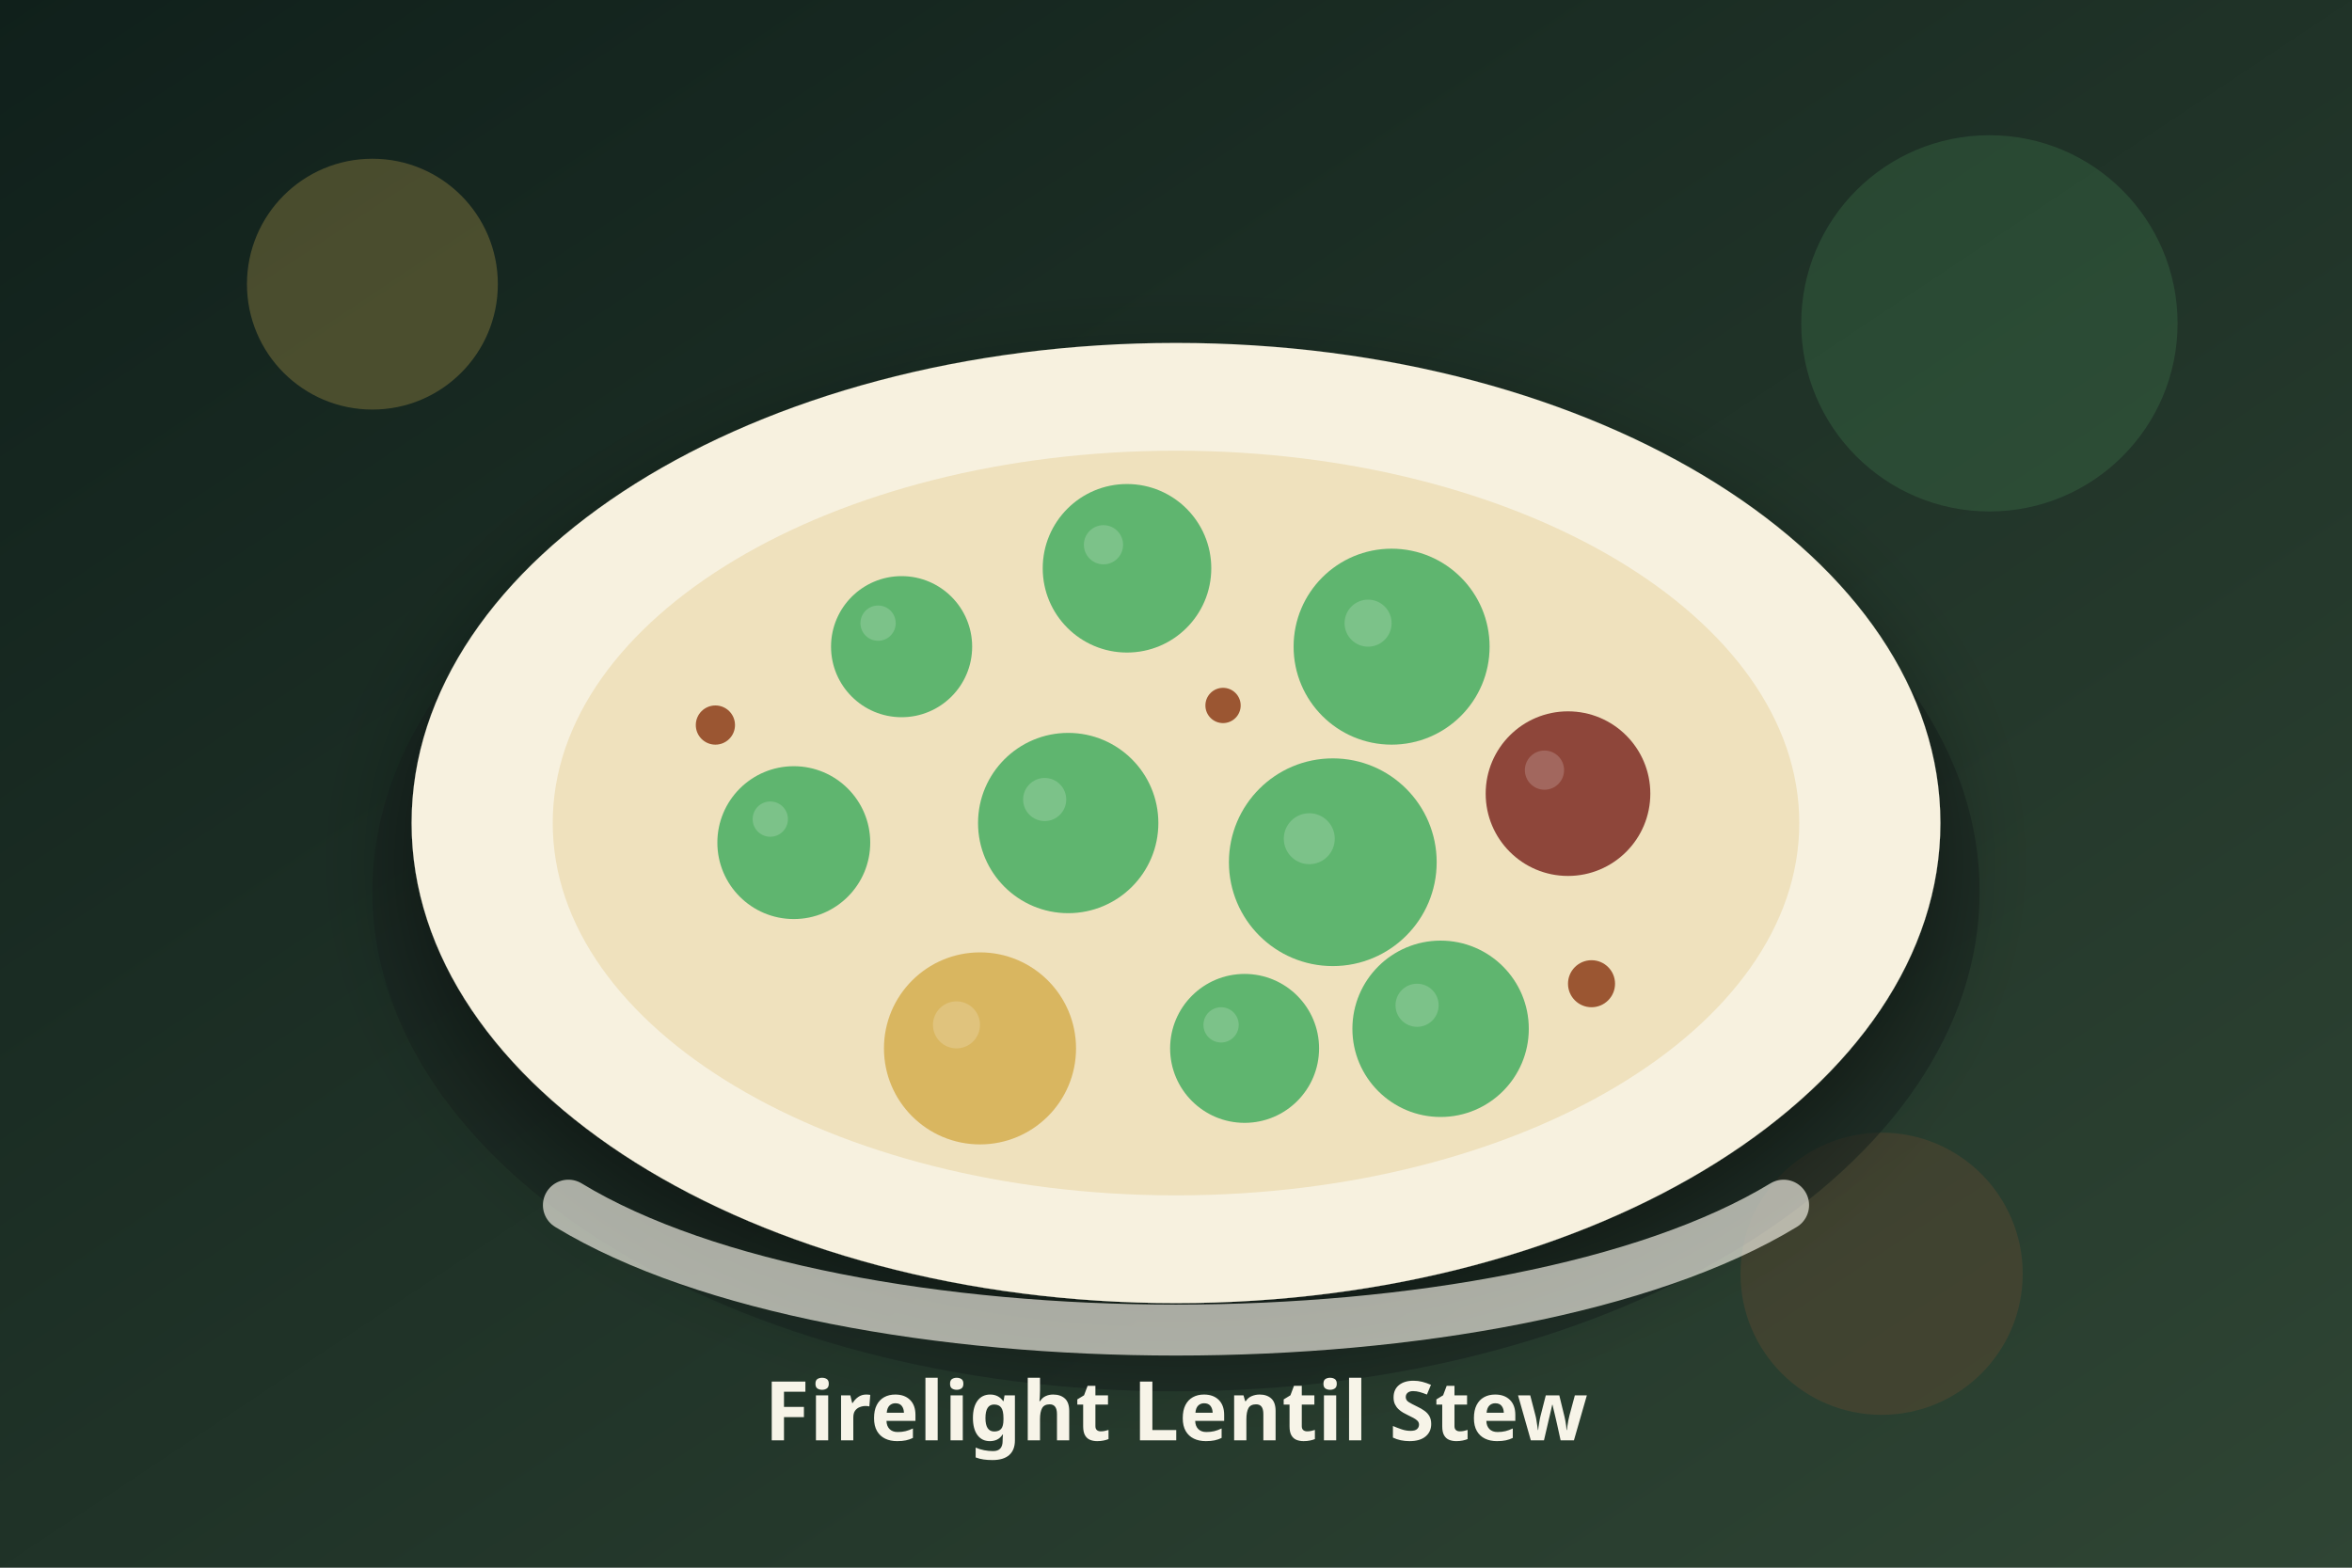
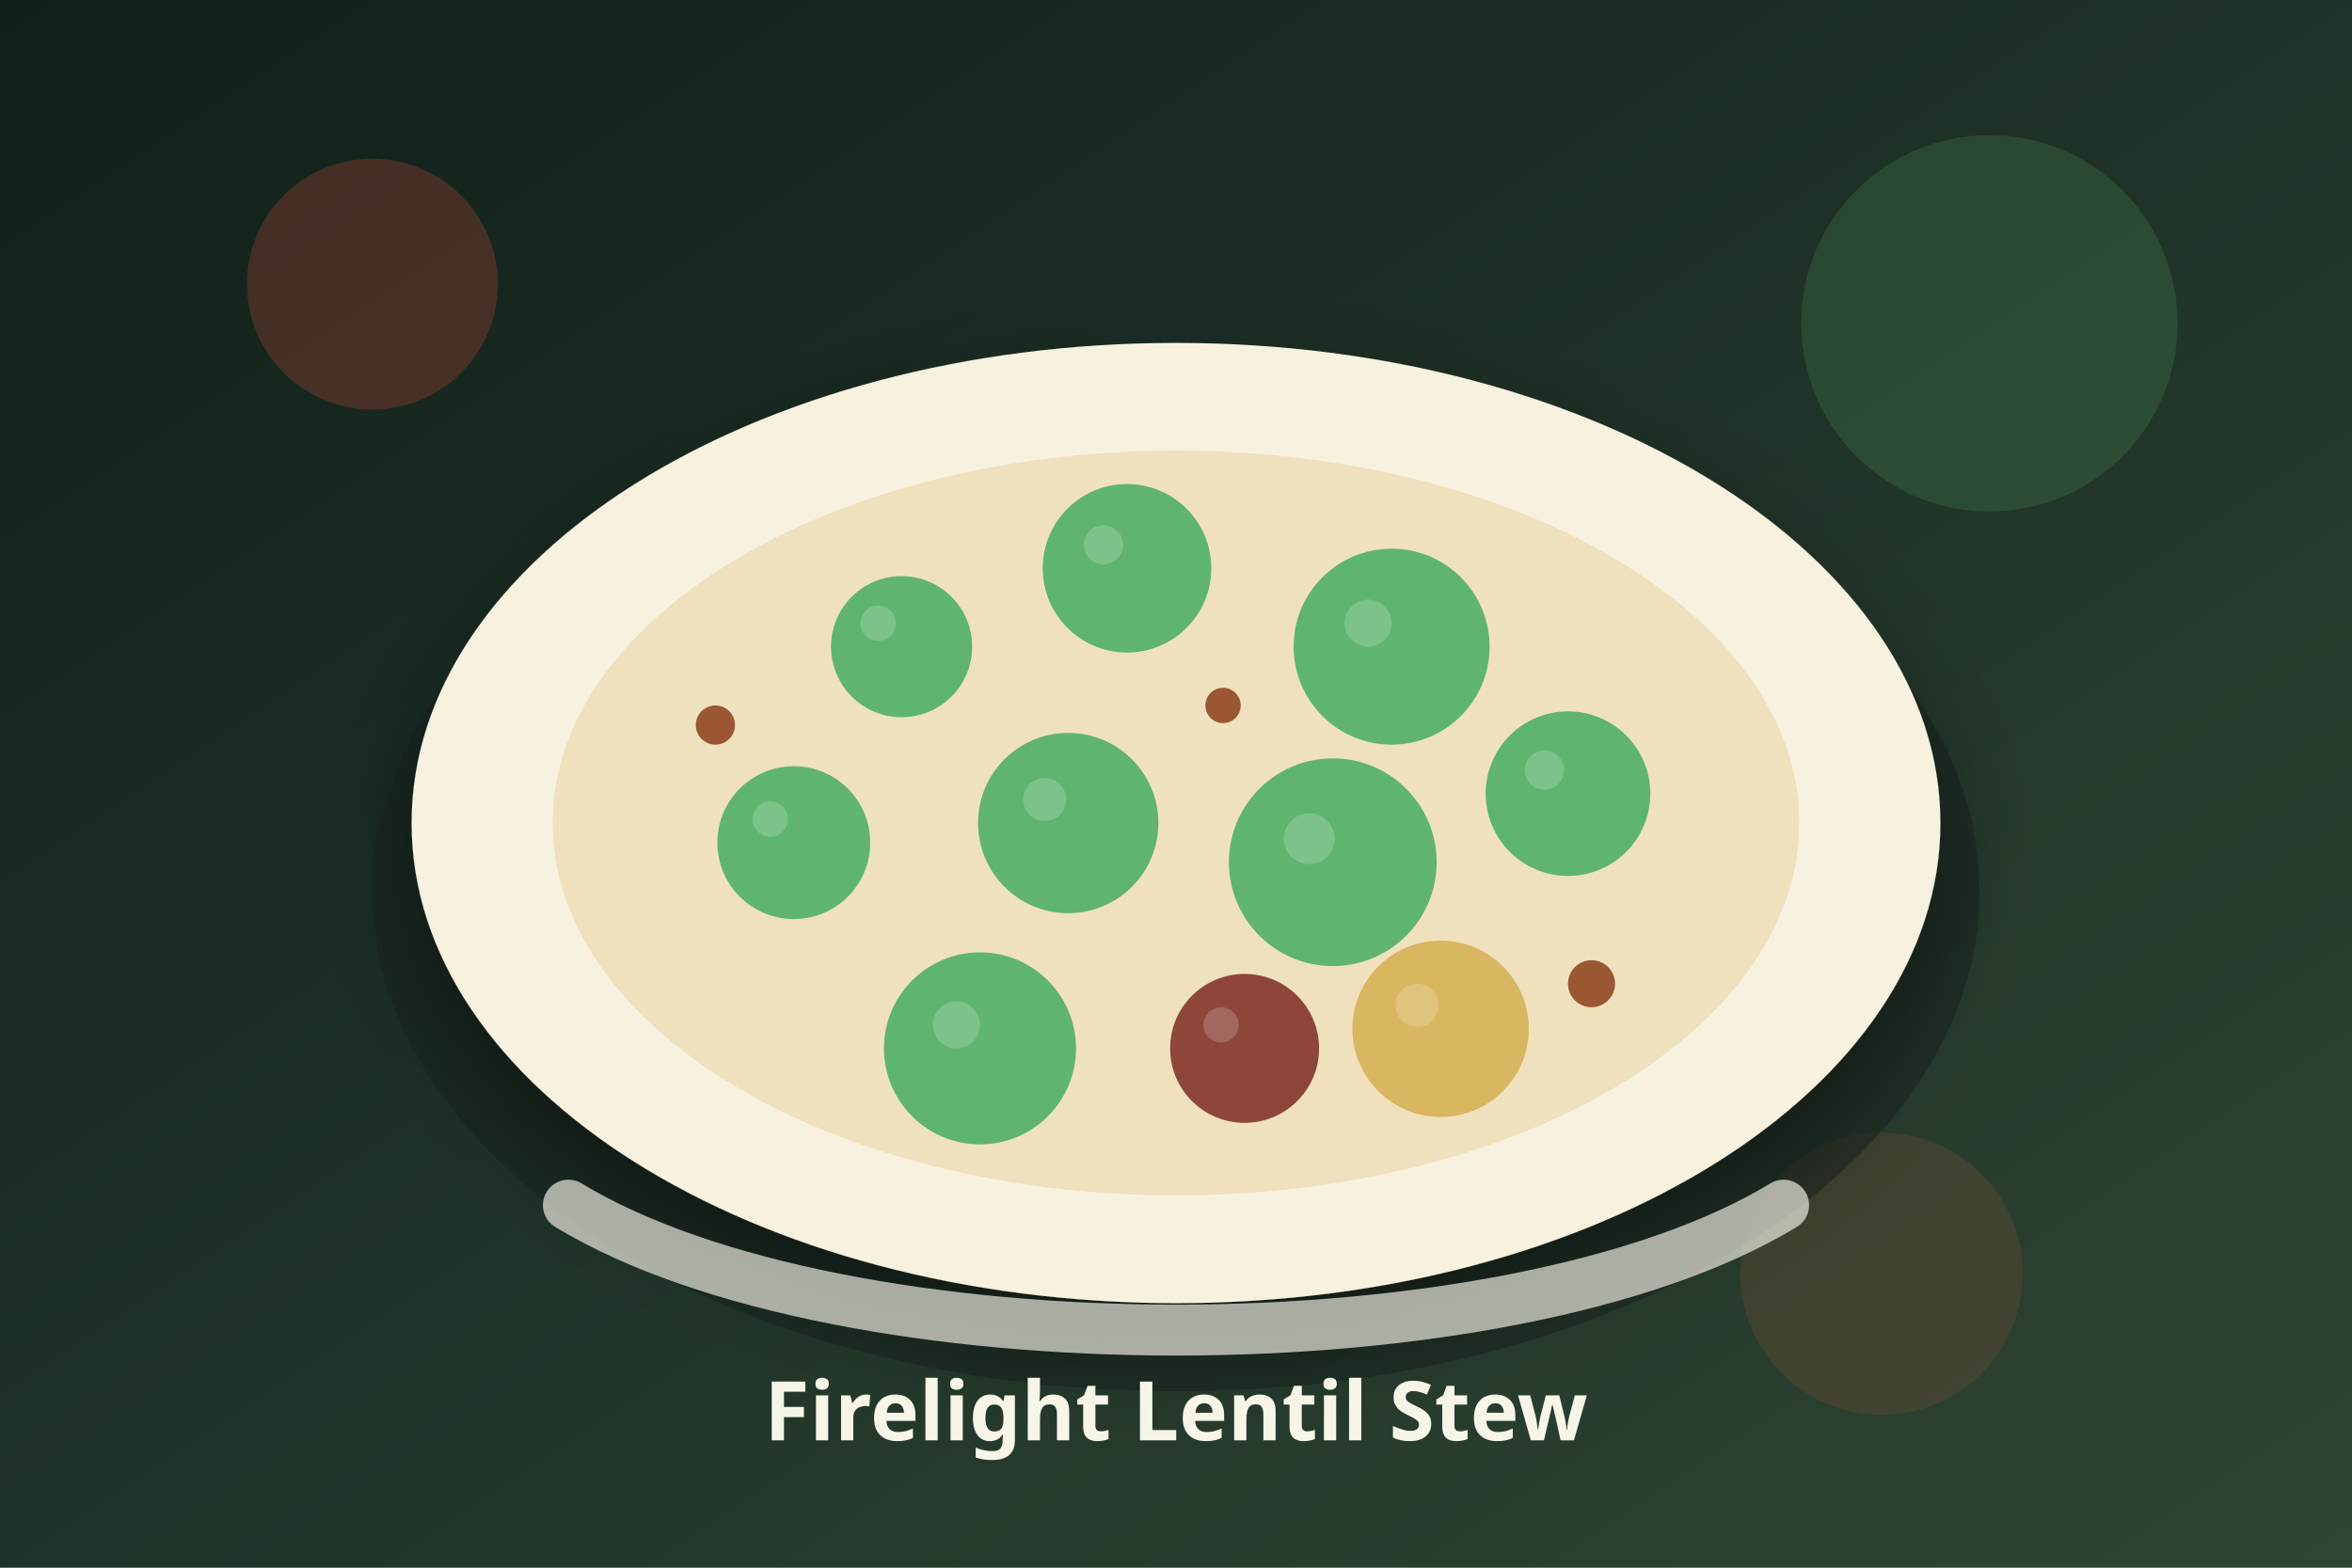
<svg xmlns="http://www.w3.org/2000/svg" width="1200" height="800" viewBox="0 0 1200 800" role="img" aria-labelledby="title desc">
  <defs>
    <linearGradient id="bg" x1="0" y1="0" x2="1" y2="1">
      <stop offset="0" stop-color="#10201b" />
      <stop offset="1" stop-color="#2f4534" />
    </linearGradient>
    <filter id="shadow" x="-20%" y="-20%" width="140%" height="150%">
      <feDropShadow dx="0" dy="20" stdDeviation="24" flood-color="#09110d" flood-opacity=".42" />
    </filter>
  </defs>
  <rect width="1200" height="800" fill="url(#bg)" />
-   <circle cx="190" cy="145" r="64" fill="#f4c95d" opacity=".24" />
+   <circle cx="190" cy="145" r="64" fill="#e24b36" opacity=".24" />
  <circle cx="1015" cy="165" r="96" fill="#5ab36c" opacity=".18" />
  <circle cx="960" cy="650" r="72" fill="#9b5632" opacity=".2" />
  <ellipse cx="600" cy="455" rx="410" ry="255" fill="#18221f" opacity=".55" />
  <ellipse cx="600" cy="420" rx="390" ry="245" fill="#f7f1df" filter="url(#shadow)" />
  <ellipse cx="600" cy="420" rx="318" ry="190" fill="#efe1bd" />
  <circle cx="460" cy="330" r="36" fill="#5ab36c" opacity=".96" />
  <circle cx="448" cy="318" r="9" fill="#fff" opacity=".18" />
  <circle cx="575" cy="290" r="43" fill="#5ab36c" opacity=".96" />
  <circle cx="563" cy="278" r="10" fill="#fff" opacity=".18" />
  <circle cx="710" cy="330" r="50" fill="#5ab36c" opacity=".96" />
  <circle cx="698" cy="318" r="12" fill="#fff" opacity=".18" />
  <circle cx="405" cy="430" r="39" fill="#5ab36c" opacity=".96" />
  <circle cx="393" cy="418" r="9" fill="#fff" opacity=".18" />
  <circle cx="545" cy="420" r="46" fill="#5ab36c" opacity=".96" />
  <circle cx="533" cy="408" r="11" fill="#fff" opacity=".18" />
  <circle cx="680" cy="440" r="53" fill="#5ab36c" opacity=".96" />
  <circle cx="668" cy="428" r="13" fill="#fff" opacity=".18" />
-   <circle cx="800" cy="405" r="42" fill="#8a3f35" opacity=".96" />
+   <circle cx="800" cy="405" r="42" fill="#5ab36c" opacity=".96" />
  <circle cx="788" cy="393" r="10" fill="#fff" opacity=".18" />
-   <circle cx="500" cy="535" r="49" fill="#d9b45d" opacity=".96" />
+   <circle cx="500" cy="535" r="49" fill="#5ab36c" opacity=".96" />
  <circle cx="488" cy="523" r="12" fill="#fff" opacity=".18" />
-   <circle cx="635" cy="535" r="38" fill="#5ab36c" opacity=".96" />
+   <circle cx="635" cy="535" r="38" fill="#8a3f35" opacity=".96" />
  <circle cx="623" cy="523" r="9" fill="#fff" opacity=".18" />
-   <circle cx="735" cy="525" r="45" fill="#5ab36c" opacity=".96" />
+   <circle cx="735" cy="525" r="45" fill="#d9b45d" opacity=".96" />
  <circle cx="723" cy="513" r="11" fill="#fff" opacity=".18" />
  <circle cx="812" cy="502" r="12" fill="#9b5632" />
  <circle cx="365" cy="370" r="10" fill="#9b5632" />
  <circle cx="624" cy="360" r="9" fill="#9b5632" />
  <path d="M290 615 C430 700 770 700 910 615" fill="none" stroke="#fbf8ec" stroke-width="26" stroke-linecap="round" opacity=".65" />
  <text x="600" y="735" fill="#f7f4e8" font-family="system-ui, sans-serif" font-size="42" font-weight="800" text-anchor="middle">Firelight Lentil Stew</text>
</svg>
